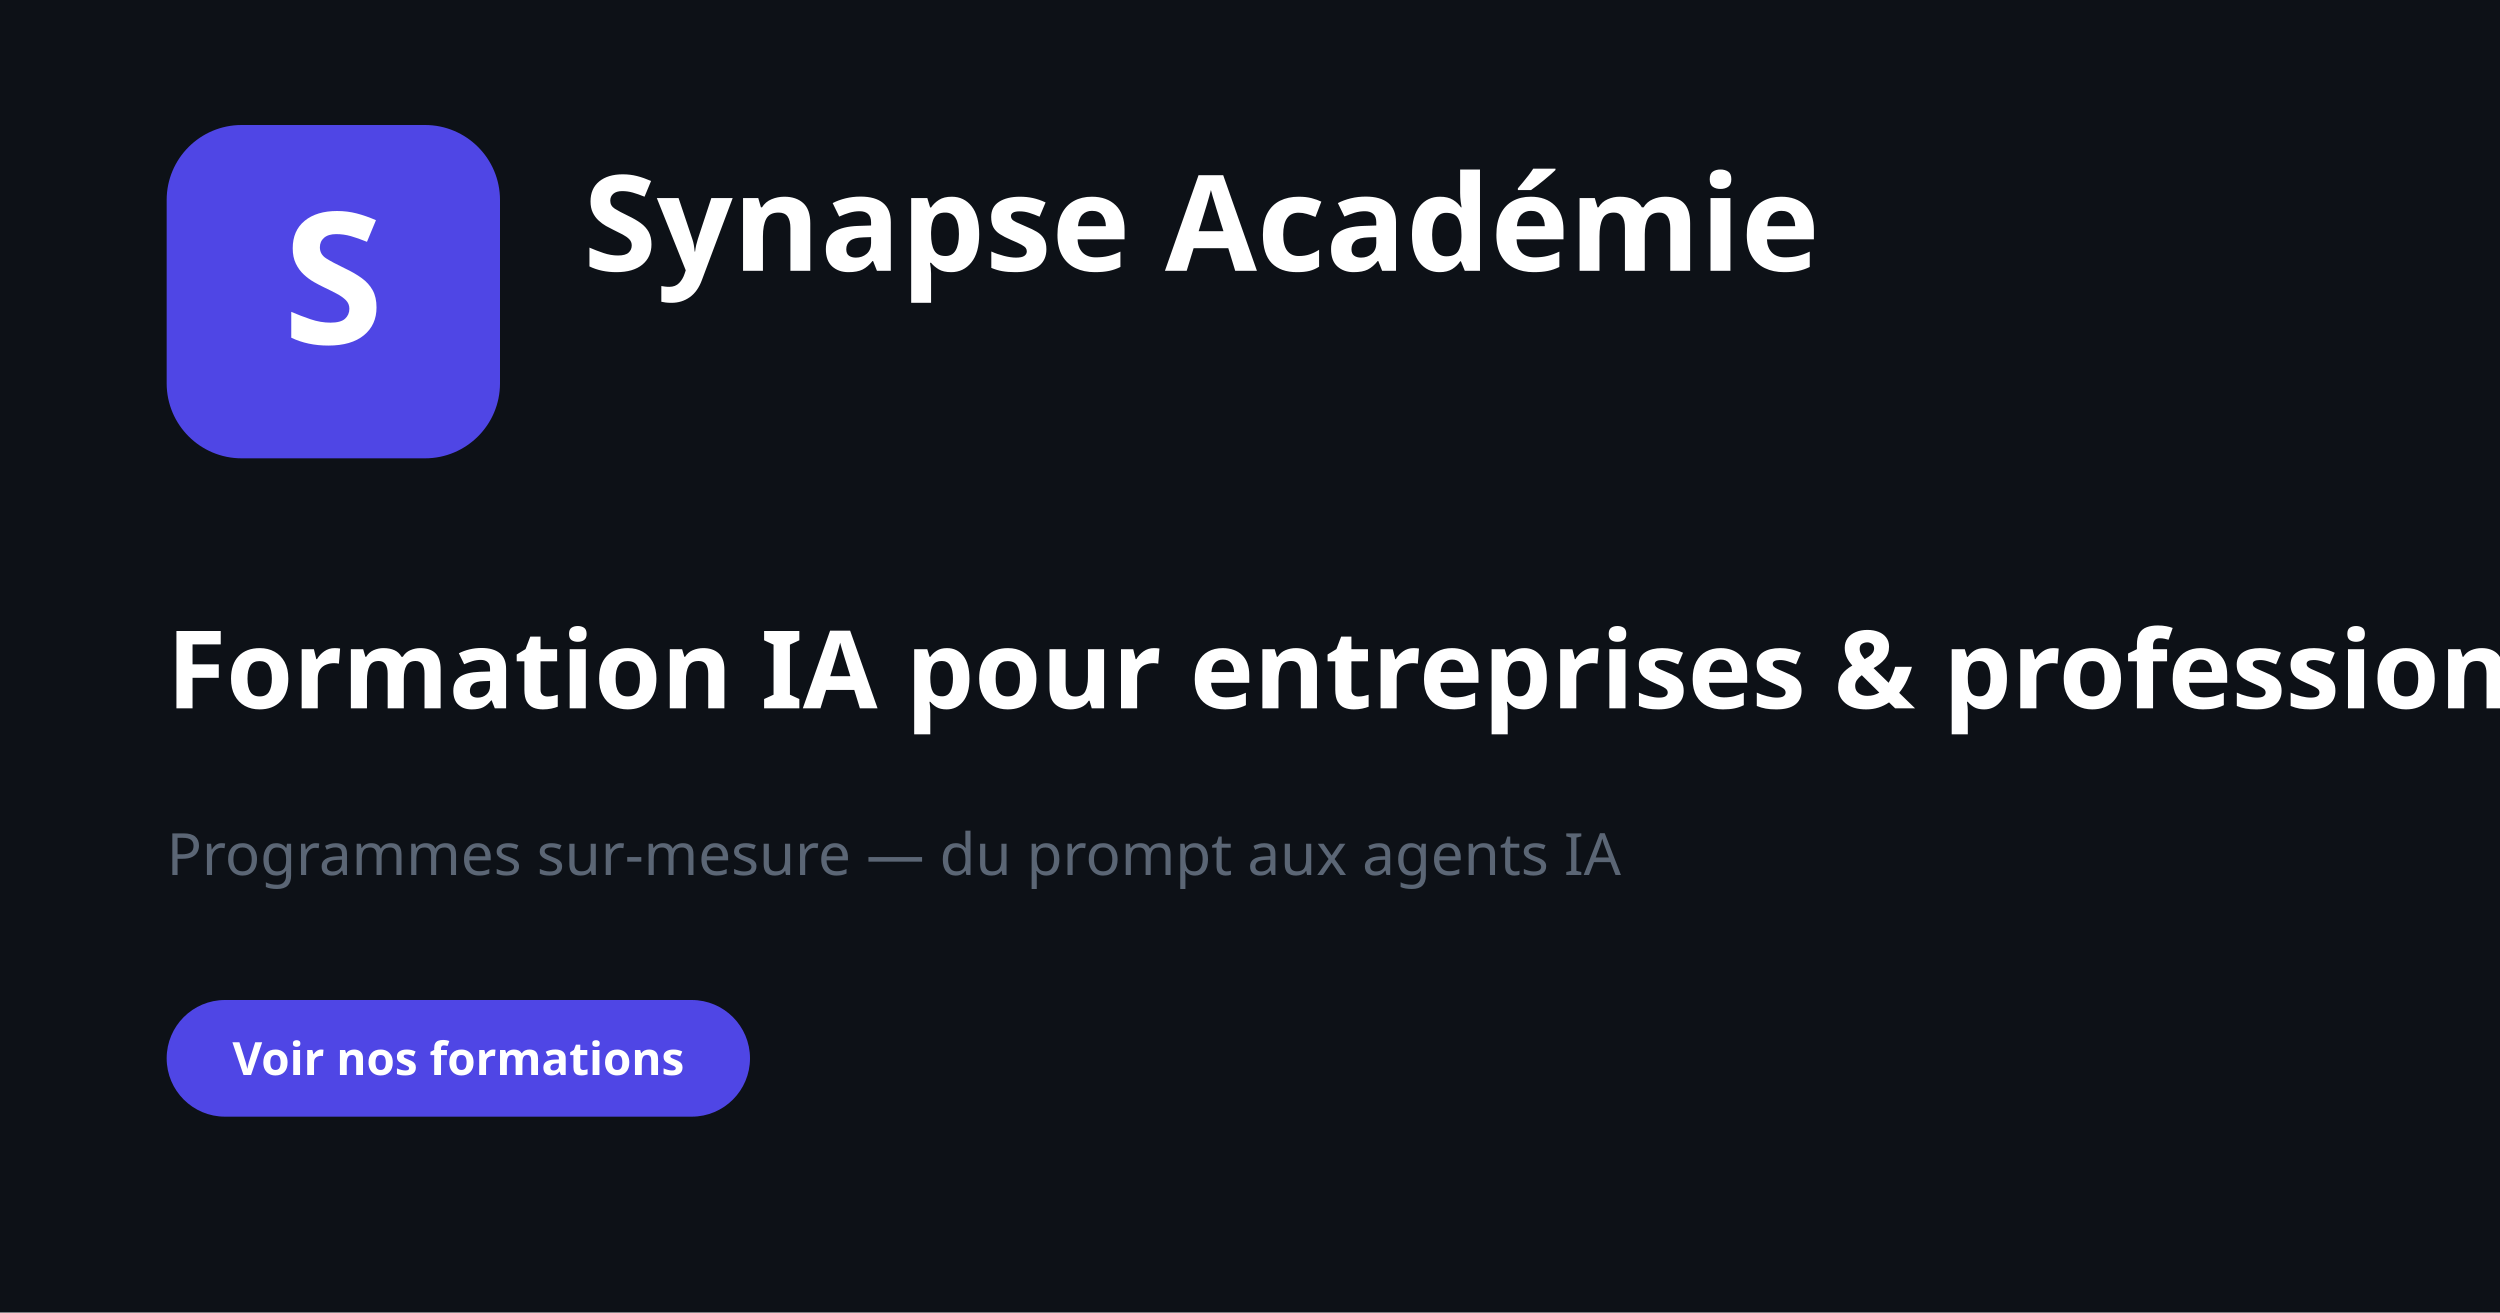
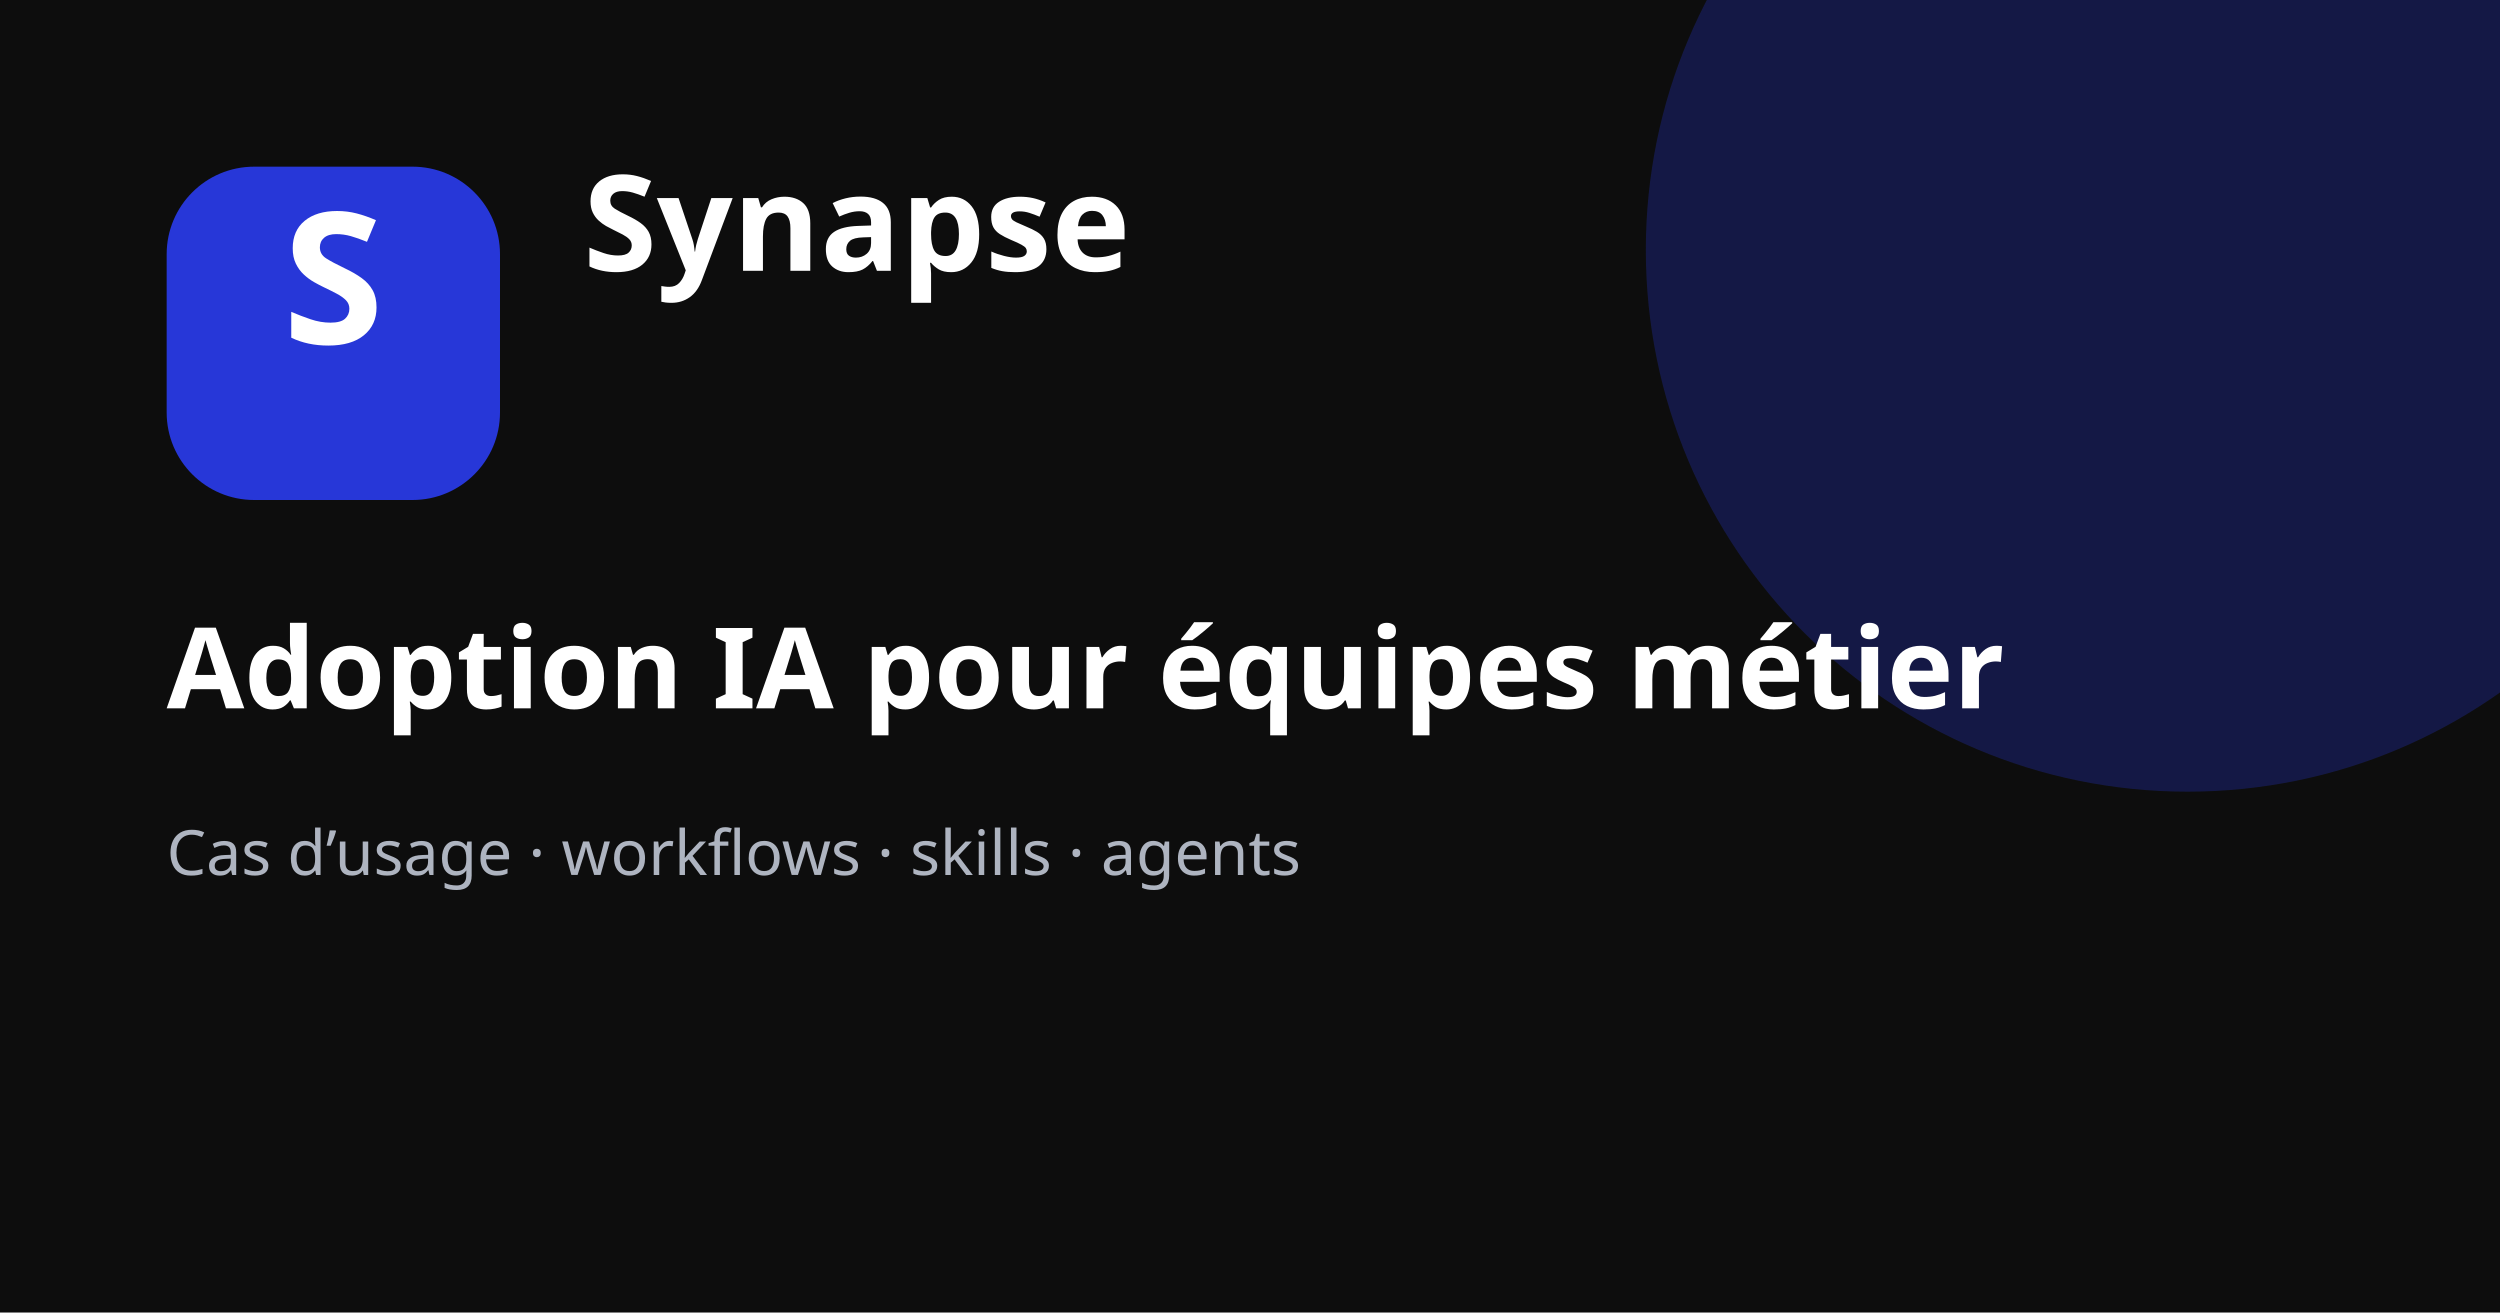
- <svg xmlns="http://www.w3.org/2000/svg" viewBox="0 0 1200 630">
-   <rect width="1200" height="630" fill="#0d1117" />
-   <rect x="80" y="60" width="160" height="160" rx="36" fill="#4f46e5" />
+ <svg xmlns="http://www.w3.org/2000/svg" width="1200" height="630" viewBox="0 0 1200 630">
+   <rect width="1200" height="630" fill="#0d0d0d" />
+   <circle cx="1050" cy="120" r="260" fill="#2737d8" opacity="0.28" />
+   <rect x="80" y="80" width="160" height="160" rx="42" fill="#2737d8" />
  <text x="160" y="165" font-family="system-ui" font-weight="800" font-size="88" fill="white" text-anchor="middle">S</text>
-   <text x="280" y="130" font-family="system-ui" font-weight="800" font-size="64" fill="white">Synapse Académie</text>
-   <text x="80" y="340" font-family="system-ui" font-weight="700" font-size="52" fill="white">Formation IA pour entreprises &amp; professionnels</text>
-   <text x="80" y="420" font-family="system-ui" font-weight="400" font-size="28" fill="#5b6675">Programmes sur-mesure — du prompt aux agents IA</text>
-   <rect x="80" y="480" width="280" height="56" rx="28" fill="#4f46e5" />
-   <text x="220" y="516" font-family="system-ui" font-weight="700" font-size="22" fill="white" text-anchor="middle">Voir nos formations</text>
+   <text x="280" y="130" font-family="system-ui" font-weight="800" font-size="64" fill="white">Synapse</text>
+   <text x="80" y="340" font-family="system-ui" font-weight="700" font-size="54" fill="white">Adoption IA pour équipes métier</text>
+   <text x="80" y="420" font-family="system-ui" font-weight="400" font-size="30" fill="#aeb4c0">Cas d’usage · workflows · skills · agents</text>
</svg>
